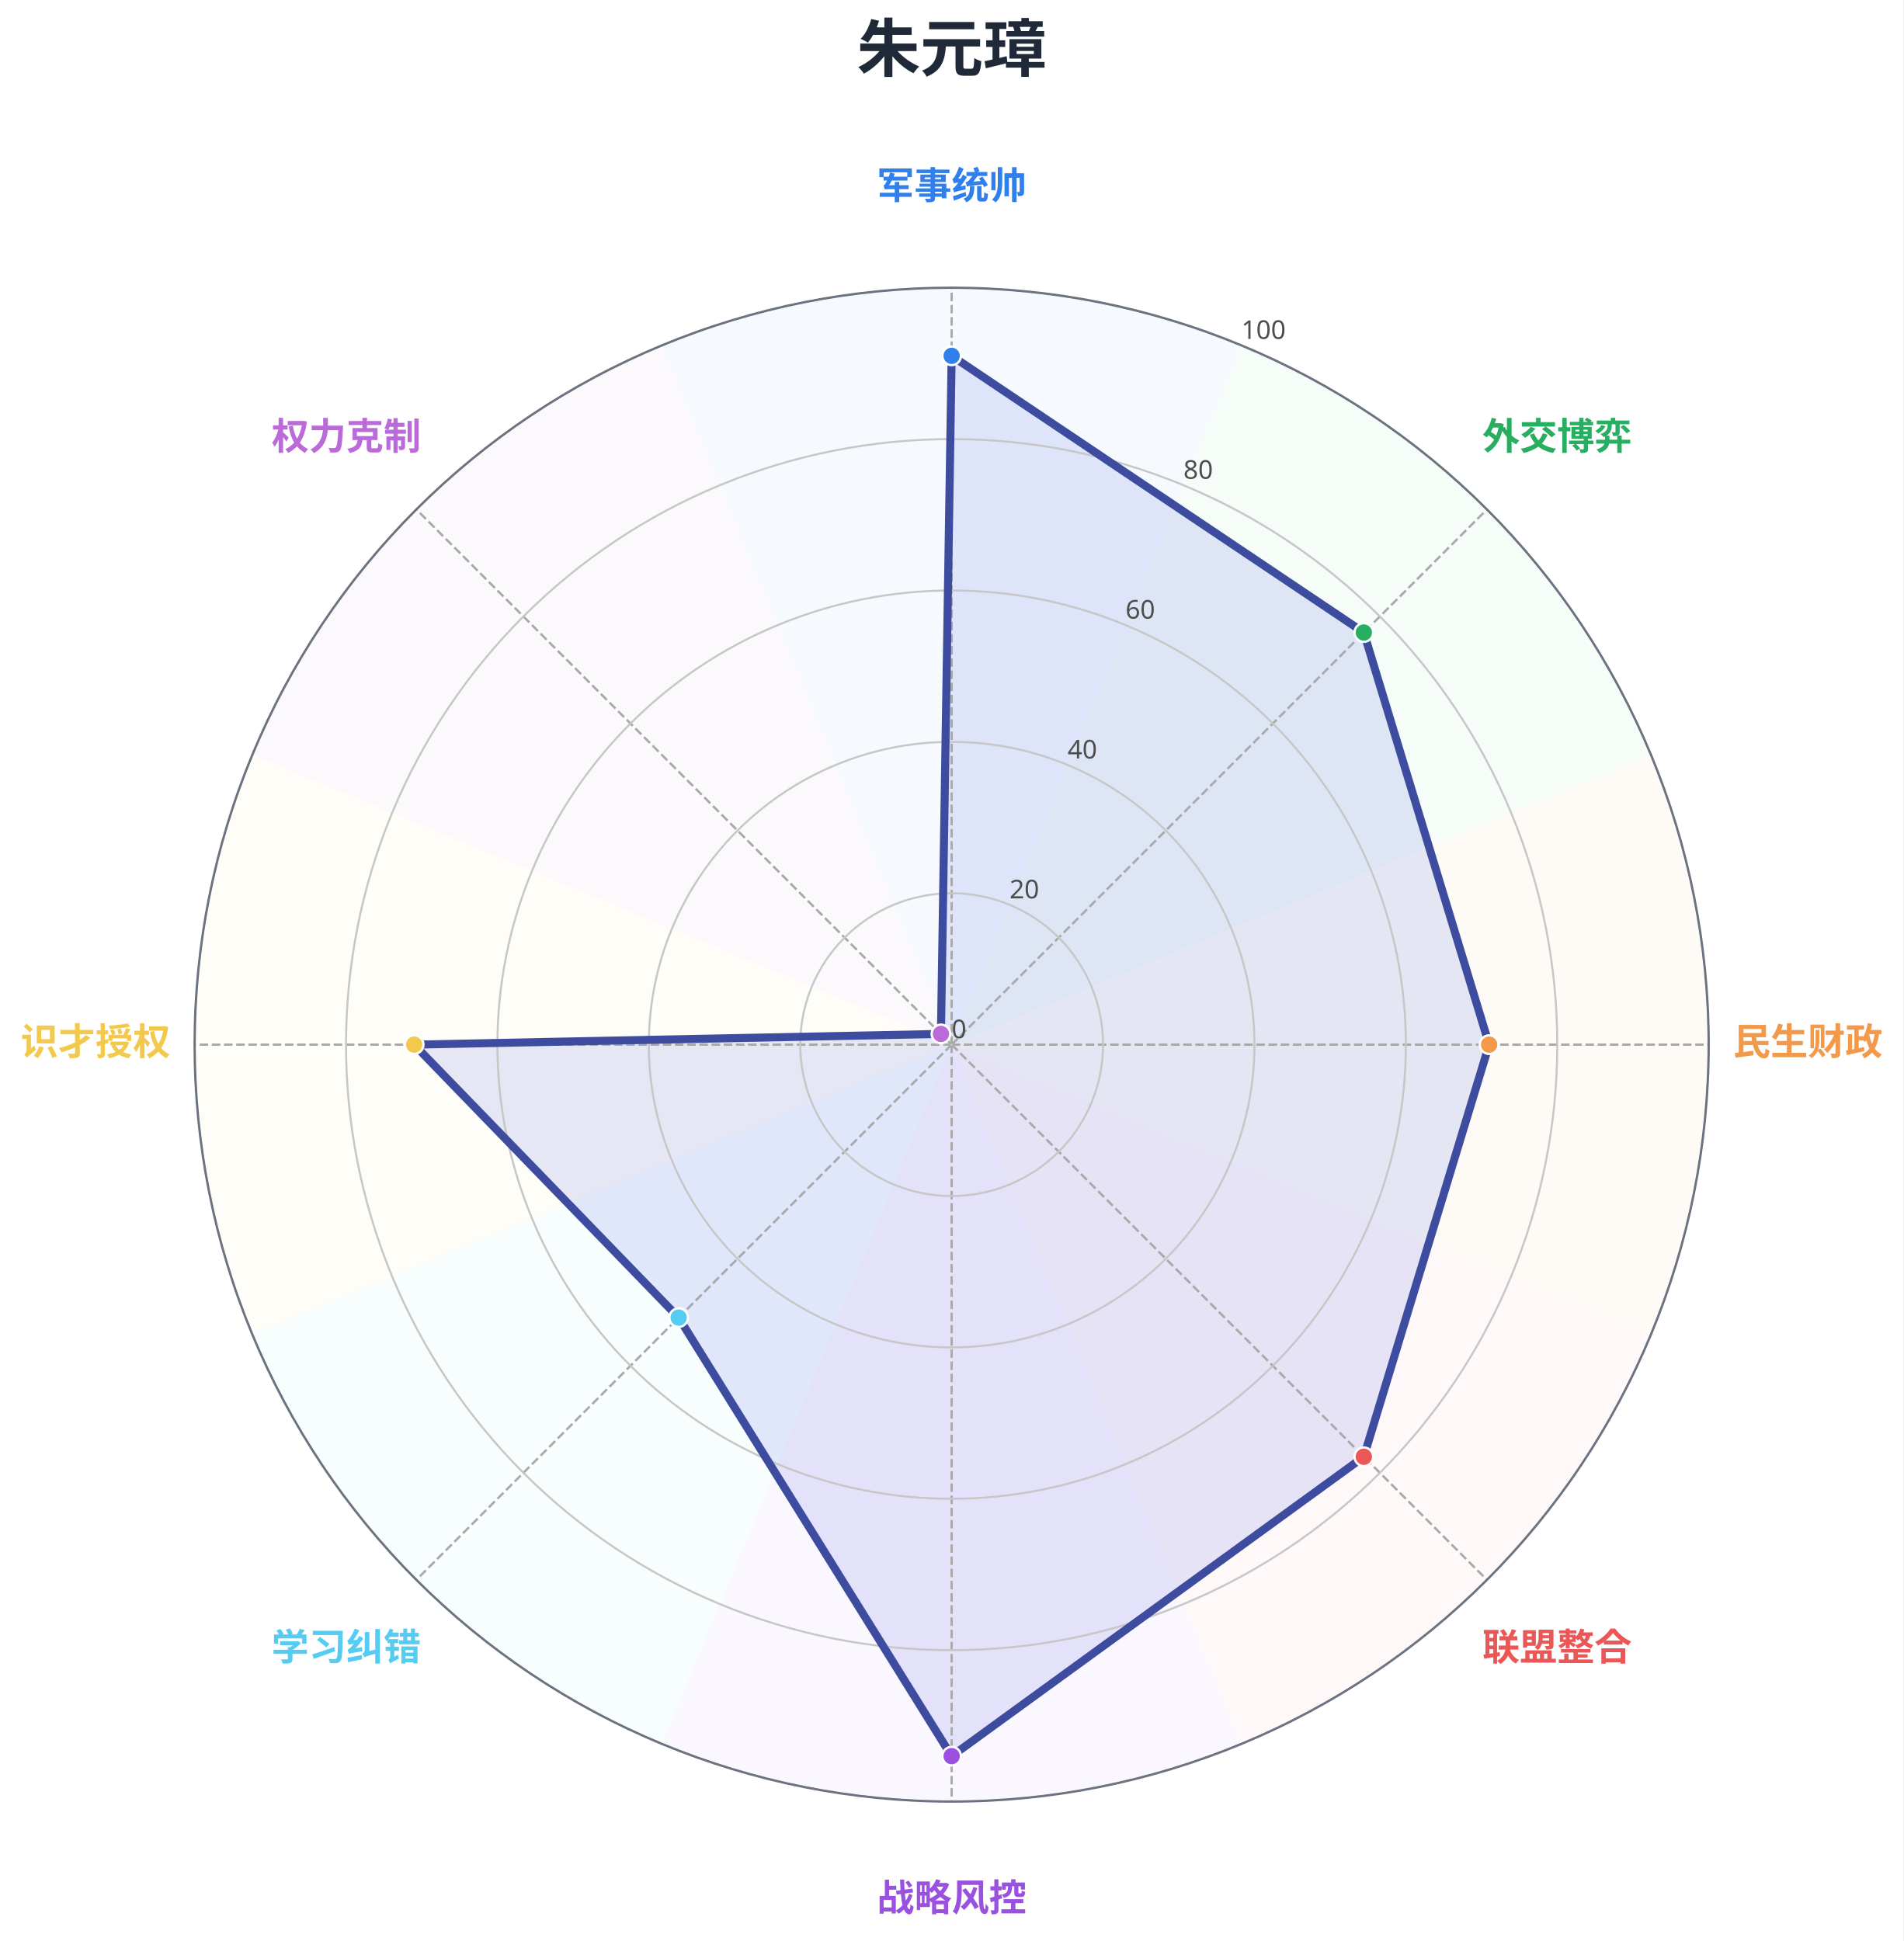
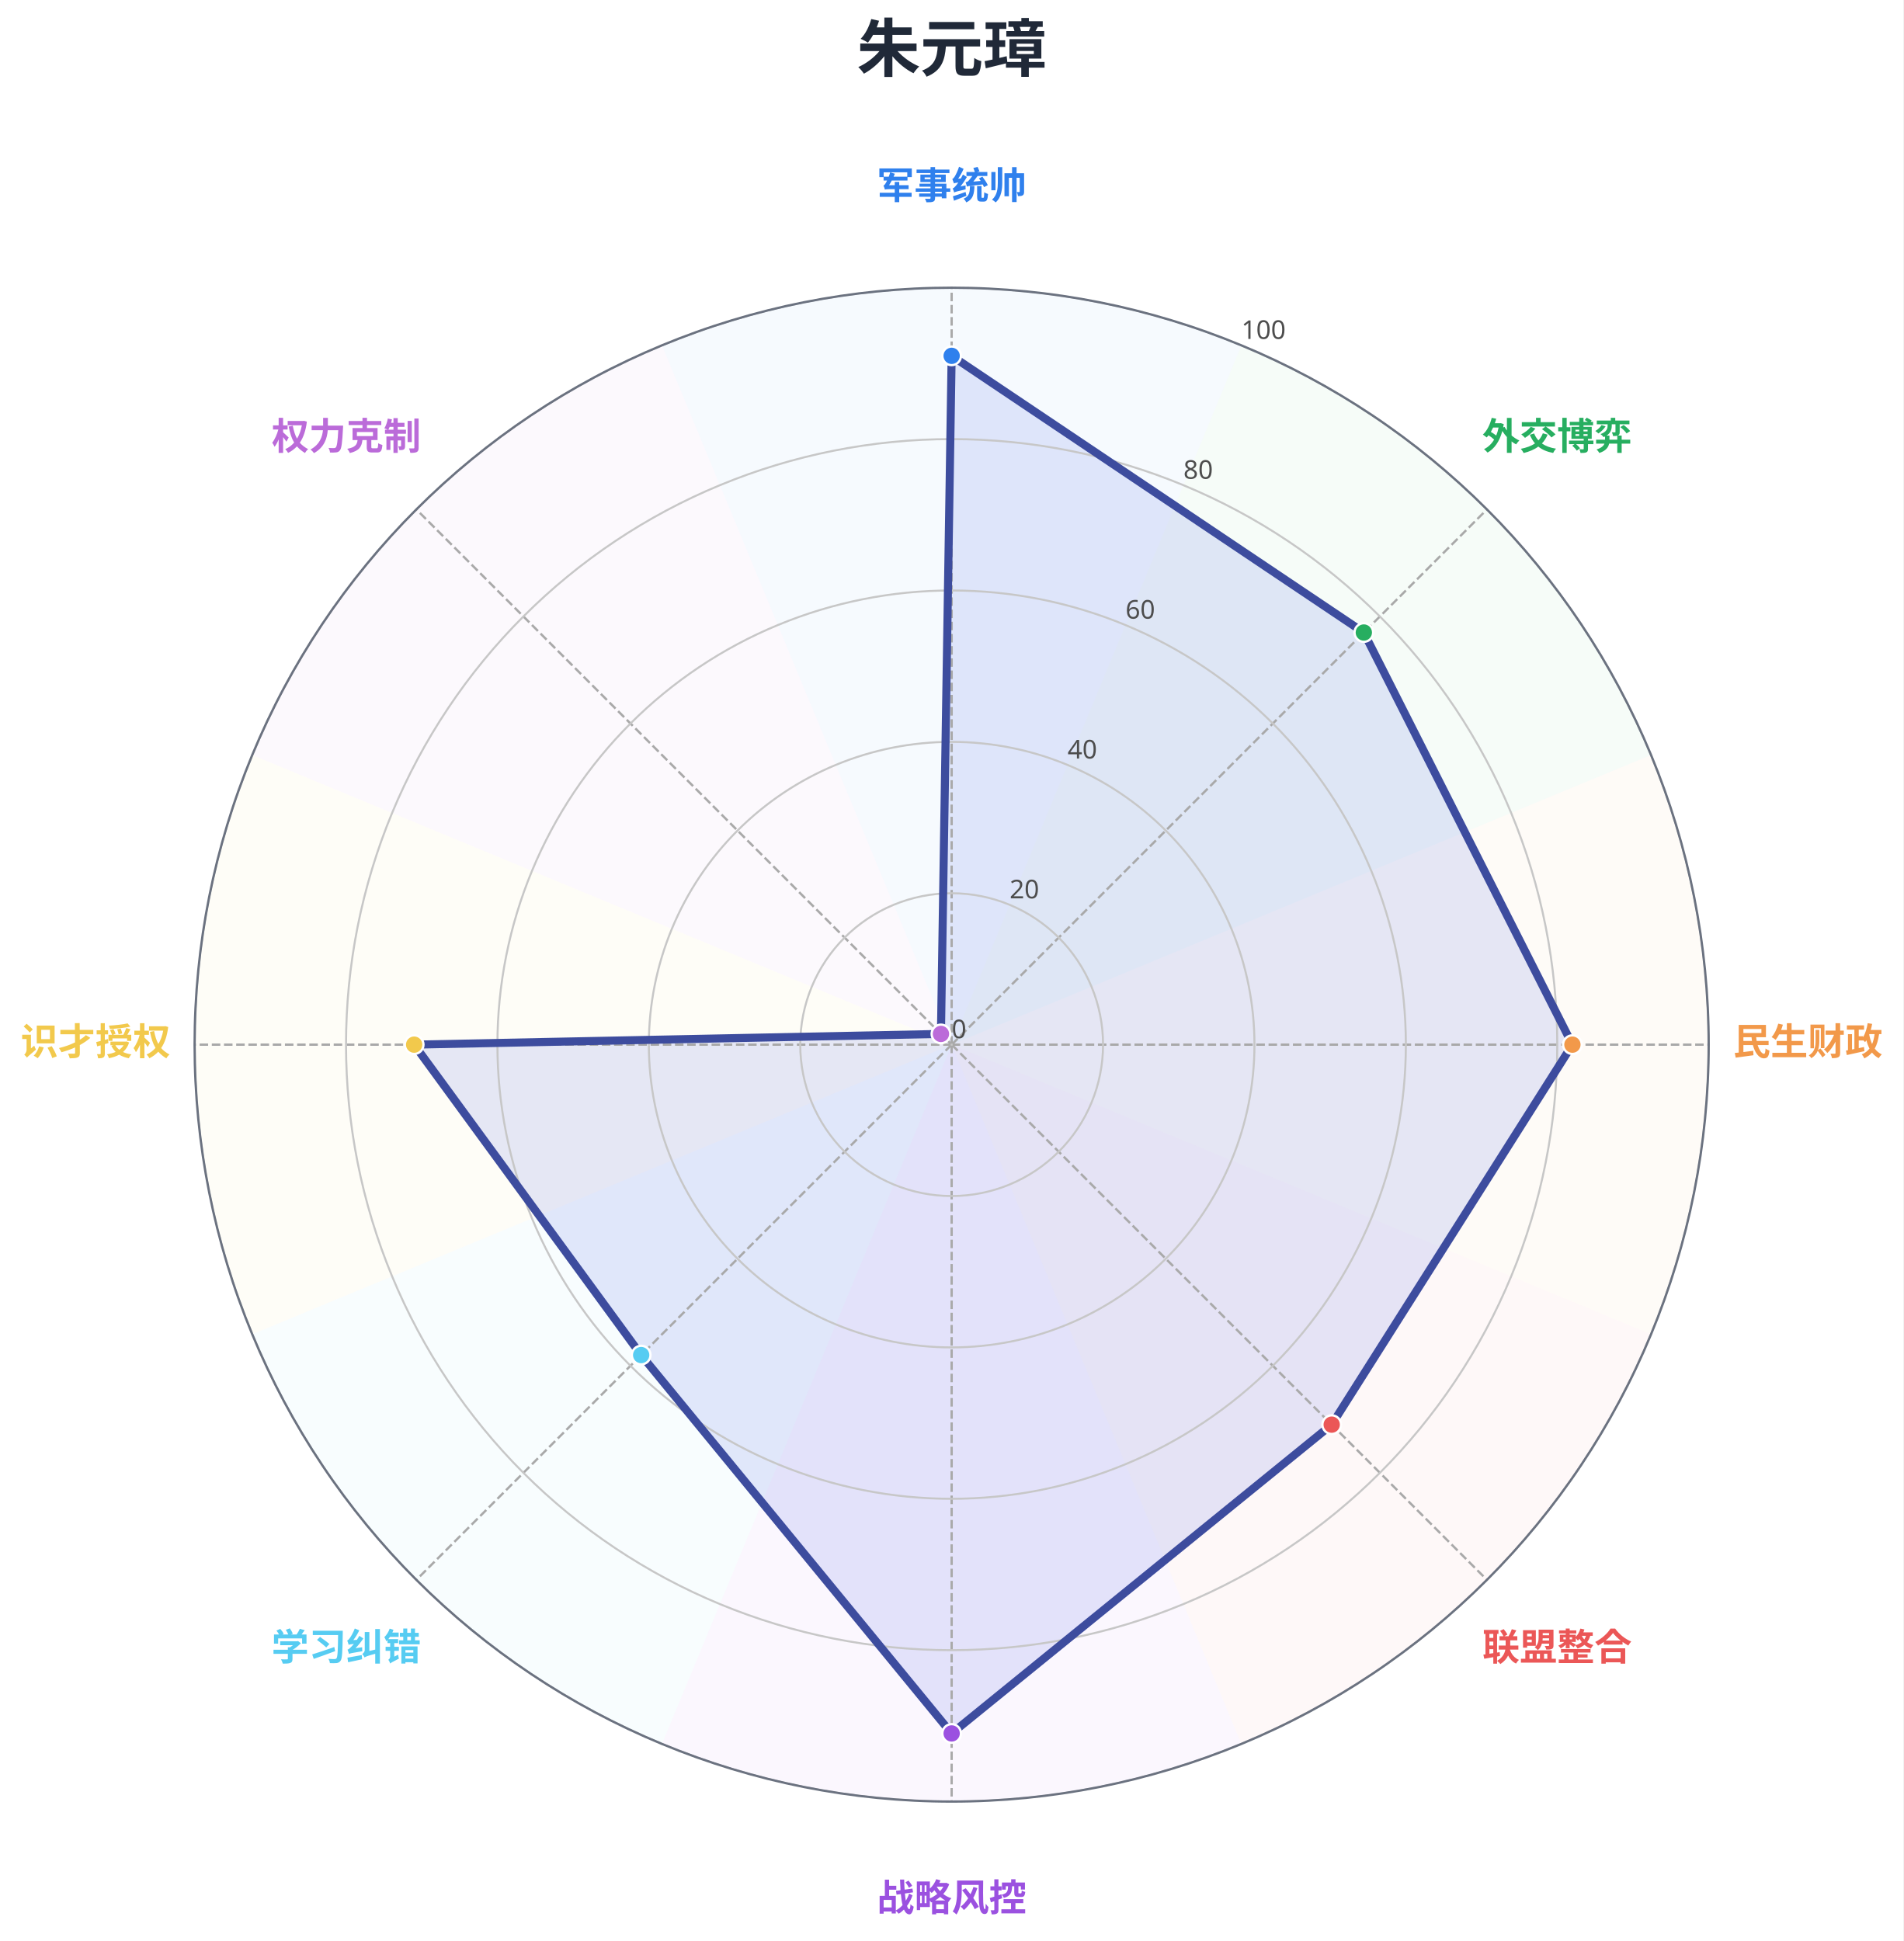
<svg xmlns="http://www.w3.org/2000/svg" xmlns:xlink="http://www.w3.org/1999/xlink" width="662.08pt" height="675.29pt" viewBox="0 0 662.08 675.29" version="1.1">
  <defs>
    <style type="text/css">*{stroke-linejoin: round; stroke-linecap: butt}</style>
  </defs>
  <g id="figure_1">
    <g id="patch_1">
      <path d="M 0 675.29 L 662.08 675.29 L 662.08 -0 L 0 -0 z " style="fill: #ffffff" />
    </g>
    <g id="axes_1">
      <g id="patch_2">
        <path d="M 594.38 363.438 C 594.38 328.857 587.568 294.611 574.334 262.662 C 561.101 230.713 541.702 201.681 517.25 177.229 C 492.797 152.776 463.765 133.377 431.816 120.144 C 399.867 106.91 365.621 100.098 331.04 100.098 C 296.459 100.098 262.213 106.91 230.264 120.144 C 198.315 133.377 169.283 152.776 144.831 177.229 C 120.378 201.681 100.979 230.713 87.746 262.662 C 74.512 294.611 67.7 328.857 67.7 363.438 C 67.7 398.02 74.512 432.265 87.746 464.214 C 100.979 496.163 120.378 525.195 144.831 549.648 C 169.283 574.1 198.315 593.499 230.264 606.732 C 262.213 619.966 296.459 626.778 331.04 626.778 C 365.621 626.778 399.867 619.966 431.816 606.732 C 463.765 593.499 492.797 574.1 517.25 549.648 C 541.702 525.195 561.101 496.163 574.334 464.214 C 587.568 432.265 594.38 398.02 594.38 363.438 M 331.04 363.438 C 331.04 363.438 331.04 363.438 331.04 363.438 C 331.04 363.438 331.04 363.438 331.04 363.438 C 331.04 363.438 331.04 363.438 331.04 363.438 C 331.04 363.438 331.04 363.438 331.04 363.438 C 331.04 363.438 331.04 363.438 331.04 363.438 C 331.04 363.438 331.04 363.438 331.04 363.438 C 331.04 363.438 331.04 363.438 331.04 363.438 C 331.04 363.438 331.04 363.438 331.04 363.438 C 331.04 363.438 331.04 363.438 331.04 363.438 C 331.04 363.438 331.04 363.438 331.04 363.438 C 331.04 363.438 331.04 363.438 331.04 363.438 C 331.04 363.438 331.04 363.438 331.04 363.438 C 331.04 363.438 331.04 363.438 331.04 363.438 C 331.04 363.438 331.04 363.438 331.04 363.438 C 331.04 363.438 331.04 363.438 331.04 363.438 C 331.04 363.438 331.04 363.438 331.04 363.438 z " style="fill: #ffffff" />
      </g>
      <g id="patch_3">
-         <path d="M 331.04 363.438 C 331.04 363.438 331.04 363.438 331.04 363.438 C 331.04 363.438 331.04 363.438 331.04 363.438 L 431.816 120.144 C 399.867 106.91 365.621 100.098 331.04 100.098 C 296.459 100.098 262.213 106.91 230.264 120.144 z " clip-path="url(#p39656be257)" style="fill: #2f80ed; opacity: 0.045" />
+         <path d="M 331.04 363.438 C 331.04 363.438 331.04 363.438 331.04 363.438 C 331.04 363.438 331.04 363.438 331.04 363.438 L 431.816 120.144 C 399.867 106.91 365.621 100.098 331.04 100.098 C 296.459 100.098 262.213 106.91 230.264 120.144 z " clip-path="url(#pcbf80b95ac)" style="fill: #2f80ed; opacity: 0.045" />
      </g>
      <g id="patch_4">
-         <path d="M 331.04 363.438 C 331.04 363.438 331.04 363.438 331.04 363.438 C 331.04 363.438 331.04 363.438 331.04 363.438 L 574.334 262.662 C 561.101 230.713 541.702 201.681 517.25 177.229 C 492.797 152.776 463.765 133.377 431.816 120.144 z " clip-path="url(#p39656be257)" style="fill: #27ae60; opacity: 0.045" />
+         <path d="M 331.04 363.438 C 331.04 363.438 331.04 363.438 331.04 363.438 C 331.04 363.438 331.04 363.438 331.04 363.438 L 574.334 262.662 C 561.101 230.713 541.702 201.681 517.25 177.229 C 492.797 152.776 463.765 133.377 431.816 120.144 z " clip-path="url(#pcbf80b95ac)" style="fill: #27ae60; opacity: 0.045" />
      </g>
      <g id="patch_5">
-         <path d="M 331.04 363.438 C 331.04 363.438 331.04 363.438 331.04 363.438 C 331.04 363.438 331.04 363.438 331.04 363.438 L 574.334 464.214 C 587.568 432.265 594.38 398.02 594.38 363.438 C 594.38 328.857 587.568 294.611 574.334 262.662 z " clip-path="url(#p39656be257)" style="fill: #f2994a; opacity: 0.045" />
+         <path d="M 331.04 363.438 C 331.04 363.438 331.04 363.438 331.04 363.438 C 331.04 363.438 331.04 363.438 331.04 363.438 L 574.334 464.214 C 587.568 432.265 594.38 398.02 594.38 363.438 C 594.38 328.857 587.568 294.611 574.334 262.662 z " clip-path="url(#pcbf80b95ac)" style="fill: #f2994a; opacity: 0.045" />
      </g>
      <g id="patch_6">
-         <path d="M 331.04 363.438 C 331.04 363.438 331.04 363.438 331.04 363.438 C 331.04 363.438 331.04 363.438 331.04 363.438 L 431.816 606.732 C 463.765 593.499 492.797 574.1 517.25 549.648 C 541.702 525.195 561.101 496.163 574.334 464.214 z " clip-path="url(#p39656be257)" style="fill: #eb5757; opacity: 0.045" />
+         <path d="M 331.04 363.438 C 331.04 363.438 331.04 363.438 331.04 363.438 C 331.04 363.438 331.04 363.438 331.04 363.438 L 431.816 606.732 C 463.765 593.499 492.797 574.1 517.25 549.648 C 541.702 525.195 561.101 496.163 574.334 464.214 z " clip-path="url(#pcbf80b95ac)" style="fill: #eb5757; opacity: 0.045" />
      </g>
      <g id="patch_7">
-         <path d="M 331.04 363.438 C 331.04 363.438 331.04 363.438 331.04 363.438 C 331.04 363.438 331.04 363.438 331.04 363.438 L 230.264 606.732 C 262.213 619.966 296.459 626.778 331.04 626.778 C 365.621 626.778 399.867 619.966 431.816 606.732 z " clip-path="url(#p39656be257)" style="fill: #9b51e0; opacity: 0.045" />
+         <path d="M 331.04 363.438 C 331.04 363.438 331.04 363.438 331.04 363.438 C 331.04 363.438 331.04 363.438 331.04 363.438 L 230.264 606.732 C 262.213 619.966 296.459 626.778 331.04 626.778 C 365.621 626.778 399.867 619.966 431.816 606.732 z " clip-path="url(#pcbf80b95ac)" style="fill: #9b51e0; opacity: 0.045" />
      </g>
      <g id="patch_8">
-         <path d="M 331.04 363.438 C 331.04 363.438 331.04 363.438 331.04 363.438 C 331.04 363.438 331.04 363.438 331.04 363.438 L 87.746 464.214 C 100.979 496.163 120.378 525.195 144.831 549.648 C 169.283 574.1 198.315 593.499 230.264 606.732 z " clip-path="url(#p39656be257)" style="fill: #56ccf2; opacity: 0.045" />
+         <path d="M 331.04 363.438 C 331.04 363.438 331.04 363.438 331.04 363.438 C 331.04 363.438 331.04 363.438 331.04 363.438 L 87.746 464.214 C 100.979 496.163 120.378 525.195 144.831 549.648 C 169.283 574.1 198.315 593.499 230.264 606.732 z " clip-path="url(#pcbf80b95ac)" style="fill: #56ccf2; opacity: 0.045" />
      </g>
      <g id="patch_9">
-         <path d="M 331.04 363.438 C 331.04 363.438 331.04 363.438 331.04 363.438 C 331.04 363.438 331.04 363.438 331.04 363.438 L 87.746 262.662 C 74.512 294.611 67.7 328.857 67.7 363.438 C 67.7 398.02 74.512 432.265 87.746 464.214 z " clip-path="url(#p39656be257)" style="fill: #f2c94c; opacity: 0.045" />
+         <path d="M 331.04 363.438 C 331.04 363.438 331.04 363.438 331.04 363.438 C 331.04 363.438 331.04 363.438 331.04 363.438 L 87.746 262.662 C 74.512 294.611 67.7 328.857 67.7 363.438 C 67.7 398.02 74.512 432.265 87.746 464.214 z " clip-path="url(#pcbf80b95ac)" style="fill: #f2c94c; opacity: 0.045" />
      </g>
      <g id="patch_10">
-         <path d="M 331.04 363.438 C 331.04 363.438 331.04 363.438 331.04 363.438 C 331.04 363.438 331.04 363.438 331.04 363.438 L 230.264 120.144 C 198.315 133.377 169.283 152.776 144.831 177.229 C 120.378 201.681 100.979 230.713 87.746 262.662 z " clip-path="url(#p39656be257)" style="fill: #bb6bd9; opacity: 0.045" />
+         <path d="M 331.04 363.438 C 331.04 363.438 331.04 363.438 331.04 363.438 C 331.04 363.438 331.04 363.438 331.04 363.438 L 230.264 120.144 C 198.315 133.377 169.283 152.776 144.831 177.229 C 120.378 201.681 100.979 230.713 87.746 262.662 z " clip-path="url(#pcbf80b95ac)" style="fill: #bb6bd9; opacity: 0.045" />
      </g>
      <g id="patch_11">
-         <path d="M 331.04 123.799 L 474.421 220.057 L 518.011 363.438 L 474.421 506.819 L 331.04 610.978 L 236.073 458.405 L 144.069 363.438 L 327.316 359.714 z " clip-path="url(#p39656be257)" style="fill: #5e72e4; opacity: 0.16; stroke: #5e72e4; stroke-linejoin: miter" />
+         <path d="M 331.04 123.799 L 474.421 220.057 L 546.979 363.438 L 463.249 495.647 L 331.04 603.077 L 223.038 471.44 L 144.069 363.438 L 327.316 359.714 z " clip-path="url(#pcbf80b95ac)" style="fill: #5e72e4; opacity: 0.16; stroke: #5e72e4; stroke-linejoin: miter" />
      </g>
      <g id="matplotlib.axis_1">
        <g id="xtick_1">
          <g id="line2d_1">
-             <path d="M 331.04 363.438 L 331.04 100.098 " clip-path="url(#p39656be257)" style="fill: none; stroke-dasharray: 2.96,1.28; stroke-dashoffset: 0; stroke: #a9a9a9; stroke-width: 0.8" />
+             <path d="M 331.04 363.438 L 331.04 100.098 " clip-path="url(#pcbf80b95ac)" style="fill: none; stroke-dasharray: 2.96,1.28; stroke-dashoffset: 0; stroke: #a9a9a9; stroke-width: 0.8" />
          </g>
          <g id="text_1">
            <text style="font-weight: 600; font-size: 13px; font-family: 'Microsoft YaHei'; text-anchor: middle; fill: #2f80ed" x="331.04" y="69.178" transform="rotate(-0 331.04 69.17812)">军事统帅</text>
          </g>
        </g>
        <g id="xtick_2">
          <g id="line2d_2">
-             <path d="M 331.04 363.438 L 517.25 177.229 " clip-path="url(#p39656be257)" style="fill: none; stroke-dasharray: 2.96,1.28; stroke-dashoffset: 0; stroke: #a9a9a9; stroke-width: 0.8" />
+             <path d="M 331.04 363.438 L 517.25 177.229 " clip-path="url(#pcbf80b95ac)" style="fill: none; stroke-dasharray: 2.96,1.28; stroke-dashoffset: 0; stroke: #a9a9a9; stroke-width: 0.8" />
          </g>
          <g id="text_2">
            <text style="font-weight: 600; font-size: 13px; font-family: 'Microsoft YaHei'; text-anchor: middle; fill: #27ae60" x="541.645" y="156.413" transform="rotate(-0 541.6447 156.4134)">外交博弈</text>
          </g>
        </g>
        <g id="xtick_3">
          <g id="line2d_3">
-             <path d="M 331.04 363.438 L 594.38 363.438 " clip-path="url(#p39656be257)" style="fill: none; stroke-dasharray: 2.96,1.28; stroke-dashoffset: 0; stroke: #a9a9a9; stroke-width: 0.8" />
+             <path d="M 331.04 363.438 L 594.38 363.438 " clip-path="url(#pcbf80b95ac)" style="fill: none; stroke-dasharray: 2.96,1.28; stroke-dashoffset: 0; stroke: #a9a9a9; stroke-width: 0.8" />
          </g>
          <g id="text_3">
            <text style="font-weight: 600; font-size: 13px; font-family: 'Microsoft YaHei'; text-anchor: middle; fill: #f2994a" x="628.88" y="367.018" transform="rotate(-0 628.88 367.0181)">民生财政</text>
          </g>
        </g>
        <g id="xtick_4">
          <g id="line2d_4">
-             <path d="M 331.04 363.438 L 517.25 549.648 " clip-path="url(#p39656be257)" style="fill: none; stroke-dasharray: 2.96,1.28; stroke-dashoffset: 0; stroke: #a9a9a9; stroke-width: 0.8" />
+             <path d="M 331.04 363.438 L 517.25 549.648 " clip-path="url(#pcbf80b95ac)" style="fill: none; stroke-dasharray: 2.96,1.28; stroke-dashoffset: 0; stroke: #a9a9a9; stroke-width: 0.8" />
          </g>
          <g id="text_4">
            <text style="font-weight: 600; font-size: 13px; font-family: 'Microsoft YaHei'; text-anchor: middle; fill: #eb5757" x="541.645" y="577.623" transform="rotate(-0 541.6447 577.6228)">联盟整合</text>
          </g>
        </g>
        <g id="xtick_5">
          <g id="line2d_5">
-             <path d="M 331.04 363.438 L 331.04 626.778 " clip-path="url(#p39656be257)" style="fill: none; stroke-dasharray: 2.96,1.28; stroke-dashoffset: 0; stroke: #a9a9a9; stroke-width: 0.8" />
+             <path d="M 331.04 363.438 L 331.04 626.778 " clip-path="url(#pcbf80b95ac)" style="fill: none; stroke-dasharray: 2.96,1.28; stroke-dashoffset: 0; stroke: #a9a9a9; stroke-width: 0.8" />
          </g>
          <g id="text_5">
            <text style="font-weight: 600; font-size: 13px; font-family: 'Microsoft YaHei'; text-anchor: middle; fill: #9b51e0" x="331.04" y="664.858" transform="rotate(-0 331.04 664.8581)">战略风控</text>
          </g>
        </g>
        <g id="xtick_6">
          <g id="line2d_6">
-             <path d="M 331.04 363.438 L 144.831 549.648 " clip-path="url(#p39656be257)" style="fill: none; stroke-dasharray: 2.96,1.28; stroke-dashoffset: 0; stroke: #a9a9a9; stroke-width: 0.8" />
+             <path d="M 331.04 363.438 L 144.831 549.648 " clip-path="url(#pcbf80b95ac)" style="fill: none; stroke-dasharray: 2.96,1.28; stroke-dashoffset: 0; stroke: #a9a9a9; stroke-width: 0.8" />
          </g>
          <g id="text_6">
            <text style="font-weight: 600; font-size: 13px; font-family: 'Microsoft YaHei'; text-anchor: middle; fill: #56ccf2" x="120.435" y="577.623" transform="rotate(-0 120.4353 577.6228)">学习纠错</text>
          </g>
        </g>
        <g id="xtick_7">
          <g id="line2d_7">
-             <path d="M 331.04 363.438 L 67.7 363.438 " clip-path="url(#p39656be257)" style="fill: none; stroke-dasharray: 2.96,1.28; stroke-dashoffset: 0; stroke: #a9a9a9; stroke-width: 0.8" />
+             <path d="M 331.04 363.438 L 67.7 363.438 " clip-path="url(#pcbf80b95ac)" style="fill: none; stroke-dasharray: 2.96,1.28; stroke-dashoffset: 0; stroke: #a9a9a9; stroke-width: 0.8" />
          </g>
          <g id="text_7">
            <text style="font-weight: 600; font-size: 13px; font-family: 'Microsoft YaHei'; text-anchor: middle; fill: #f2c94c" x="33.2" y="367.018" transform="rotate(-0 33.2 367.0181)">识才授权</text>
          </g>
        </g>
        <g id="xtick_8">
          <g id="line2d_8">
-             <path d="M 331.04 363.438 L 144.831 177.229 " clip-path="url(#p39656be257)" style="fill: none; stroke-dasharray: 2.96,1.28; stroke-dashoffset: 0; stroke: #a9a9a9; stroke-width: 0.8" />
+             <path d="M 331.04 363.438 L 144.831 177.229 " clip-path="url(#pcbf80b95ac)" style="fill: none; stroke-dasharray: 2.96,1.28; stroke-dashoffset: 0; stroke: #a9a9a9; stroke-width: 0.8" />
          </g>
          <g id="text_8">
            <text style="font-weight: 600; font-size: 13px; font-family: 'Microsoft YaHei'; text-anchor: middle; fill: #bb6bd9" x="120.435" y="156.413" transform="rotate(-0 120.4353 156.4134)">权力克制</text>
          </g>
        </g>
      </g>
      <g id="matplotlib.axis_2">
        <g id="ytick_1">
          <g id="line2d_9">
-             <path d="M 331.04 363.438 C 331.04 363.438 331.04 363.438 331.04 363.438 C 331.04 363.438 331.04 363.438 331.04 363.438 C 331.04 363.438 331.04 363.438 331.04 363.438 C 331.04 363.438 331.04 363.438 331.04 363.438 C 331.04 363.438 331.04 363.438 331.04 363.438 C 331.04 363.438 331.04 363.438 331.04 363.438 C 331.04 363.438 331.04 363.438 331.04 363.438 C 331.04 363.438 331.04 363.438 331.04 363.438 C 331.04 363.438 331.04 363.438 331.04 363.438 C 331.04 363.438 331.04 363.438 331.04 363.438 C 331.04 363.438 331.04 363.438 331.04 363.438 C 331.04 363.438 331.04 363.438 331.04 363.438 C 331.04 363.438 331.04 363.438 331.04 363.438 C 331.04 363.438 331.04 363.438 331.04 363.438 C 331.04 363.438 331.04 363.438 331.04 363.438 C 331.04 363.438 331.04 363.438 331.04 363.438 " clip-path="url(#p39656be257)" style="fill: none; stroke: #c7c7c7; stroke-width: 0.7; stroke-linecap: square" />
+             <path d="M 331.04 363.438 C 331.04 363.438 331.04 363.438 331.04 363.438 C 331.04 363.438 331.04 363.438 331.04 363.438 C 331.04 363.438 331.04 363.438 331.04 363.438 C 331.04 363.438 331.04 363.438 331.04 363.438 C 331.04 363.438 331.04 363.438 331.04 363.438 C 331.04 363.438 331.04 363.438 331.04 363.438 C 331.04 363.438 331.04 363.438 331.04 363.438 C 331.04 363.438 331.04 363.438 331.04 363.438 C 331.04 363.438 331.04 363.438 331.04 363.438 C 331.04 363.438 331.04 363.438 331.04 363.438 C 331.04 363.438 331.04 363.438 331.04 363.438 C 331.04 363.438 331.04 363.438 331.04 363.438 C 331.04 363.438 331.04 363.438 331.04 363.438 C 331.04 363.438 331.04 363.438 331.04 363.438 C 331.04 363.438 331.04 363.438 331.04 363.438 C 331.04 363.438 331.04 363.438 331.04 363.438 " clip-path="url(#pcbf80b95ac)" style="fill: none; stroke: #c7c7c7; stroke-width: 0.7; stroke-linecap: square" />
          </g>
          <g id="text_9">
            <text style="font-size: 9px; font-family: 'Microsoft YaHei'; text-anchor: start; fill: #4d4d4d" x="331.04" y="361.201" transform="rotate(-0 331.04 361.2007)">0</text>
          </g>
        </g>
        <g id="ytick_2">
          <g id="line2d_10">
-             <path d="M 331.04 310.77 C 337.956 310.77 344.805 312.132 351.195 314.779 C 357.585 317.426 363.391 321.306 368.282 326.196 C 373.172 331.087 377.052 336.893 379.699 343.283 C 382.346 349.673 383.708 356.522 383.708 363.438 C 383.708 370.354 382.346 377.203 379.699 383.593 C 377.052 389.983 373.172 395.789 368.282 400.68 C 363.391 405.571 357.585 409.45 351.195 412.097 C 344.805 414.744 337.956 416.106 331.04 416.106 C 324.124 416.106 317.275 414.744 310.885 412.097 C 304.495 409.45 298.689 405.571 293.798 400.68 C 288.908 395.789 285.028 389.983 282.381 383.593 C 279.734 377.203 278.372 370.354 278.372 363.438 C 278.372 356.522 279.734 349.673 282.381 343.283 C 285.028 336.893 288.908 331.087 293.798 326.196 C 298.689 321.306 304.495 317.426 310.885 314.779 C 317.275 312.132 324.124 310.77 331.04 310.77 " clip-path="url(#p39656be257)" style="fill: none; stroke: #c7c7c7; stroke-width: 0.7; stroke-linecap: square" />
+             <path d="M 331.04 310.77 C 337.956 310.77 344.805 312.132 351.195 314.779 C 357.585 317.426 363.391 321.306 368.282 326.196 C 373.172 331.087 377.052 336.893 379.699 343.283 C 382.346 349.673 383.708 356.522 383.708 363.438 C 383.708 370.354 382.346 377.203 379.699 383.593 C 377.052 389.983 373.172 395.789 368.282 400.68 C 363.391 405.571 357.585 409.45 351.195 412.097 C 344.805 414.744 337.956 416.106 331.04 416.106 C 324.124 416.106 317.275 414.744 310.885 412.097 C 304.495 409.45 298.689 405.571 293.798 400.68 C 288.908 395.789 285.028 389.983 282.381 383.593 C 279.734 377.203 278.372 370.354 278.372 363.438 C 278.372 356.522 279.734 349.673 282.381 343.283 C 285.028 336.893 288.908 331.087 293.798 326.196 C 298.689 321.306 304.495 317.426 310.885 314.779 C 317.275 312.132 324.124 310.77 331.04 310.77 " clip-path="url(#pcbf80b95ac)" style="fill: none; stroke: #c7c7c7; stroke-width: 0.7; stroke-linecap: square" />
          </g>
          <g id="text_10">
            <text style="font-size: 9px; font-family: 'Microsoft YaHei'; text-anchor: start; fill: #4d4d4d" x="351.195" y="312.542" transform="rotate(-0 351.1952 312.5418)">20</text>
          </g>
        </g>
        <g id="ytick_3">
          <g id="line2d_11">
-             <path d="M 331.04 258.102 C 344.873 258.102 358.571 260.827 371.35 266.12 C 384.13 271.414 395.743 279.173 405.524 288.954 C 415.305 298.735 423.064 310.348 428.358 323.128 C 433.651 335.907 436.376 349.605 436.376 363.438 C 436.376 377.271 433.651 390.969 428.358 403.748 C 423.064 416.528 415.305 428.141 405.524 437.922 C 395.743 447.703 384.13 455.462 371.35 460.756 C 358.571 466.049 344.873 468.774 331.04 468.774 C 317.207 468.774 303.509 466.049 290.73 460.756 C 277.95 455.462 266.337 447.703 256.556 437.922 C 246.775 428.141 239.016 416.528 233.722 403.748 C 228.429 390.969 225.704 377.271 225.704 363.438 C 225.704 349.605 228.429 335.907 233.722 323.128 C 239.016 310.348 246.775 298.735 256.556 288.954 C 266.337 279.173 277.95 271.414 290.73 266.12 C 303.509 260.827 317.207 258.102 331.04 258.102 " clip-path="url(#p39656be257)" style="fill: none; stroke: #c7c7c7; stroke-width: 0.7; stroke-linecap: square" />
+             <path d="M 331.04 258.102 C 344.873 258.102 358.571 260.827 371.35 266.12 C 384.13 271.414 395.743 279.173 405.524 288.954 C 415.305 298.735 423.064 310.348 428.358 323.128 C 433.651 335.907 436.376 349.605 436.376 363.438 C 436.376 377.271 433.651 390.969 428.358 403.748 C 423.064 416.528 415.305 428.141 405.524 437.922 C 395.743 447.703 384.13 455.462 371.35 460.756 C 358.571 466.049 344.873 468.774 331.04 468.774 C 317.207 468.774 303.509 466.049 290.73 460.756 C 277.95 455.462 266.337 447.703 256.556 437.922 C 246.775 428.141 239.016 416.528 233.722 403.748 C 228.429 390.969 225.704 377.271 225.704 363.438 C 225.704 349.605 228.429 335.907 233.722 323.128 C 239.016 310.348 246.775 298.735 256.556 288.954 C 266.337 279.173 277.95 271.414 290.73 266.12 C 303.509 260.827 317.207 258.102 331.04 258.102 " clip-path="url(#pcbf80b95ac)" style="fill: none; stroke: #c7c7c7; stroke-width: 0.7; stroke-linecap: square" />
          </g>
          <g id="text_11">
            <text style="font-size: 9px; font-family: 'Microsoft YaHei'; text-anchor: start; fill: #4d4d4d" x="371.35" y="263.883" transform="rotate(-0 371.3503 263.8829)">40</text>
          </g>
        </g>
        <g id="ytick_4">
          <g id="line2d_12">
-             <path d="M 331.04 205.434 C 351.789 205.434 372.336 209.521 391.506 217.461 C 410.675 225.402 428.094 237.041 442.766 251.712 C 457.437 266.384 469.076 283.803 477.017 302.973 C 484.957 322.142 489.044 342.689 489.044 363.438 C 489.044 384.187 484.957 404.734 477.017 423.904 C 469.076 443.073 457.437 460.492 442.766 475.164 C 428.094 489.835 410.675 501.474 391.506 509.415 C 372.336 517.355 351.789 521.442 331.04 521.442 C 310.291 521.442 289.744 517.355 270.574 509.415 C 251.405 501.474 233.986 489.835 219.314 475.164 C 204.643 460.492 193.004 443.073 185.063 423.904 C 177.123 404.734 173.036 384.187 173.036 363.438 C 173.036 342.689 177.123 322.142 185.063 302.973 C 193.004 283.803 204.643 266.384 219.314 251.712 C 233.986 237.041 251.405 225.402 270.574 217.461 C 289.744 209.521 310.291 205.434 331.04 205.434 " clip-path="url(#p39656be257)" style="fill: none; stroke: #c7c7c7; stroke-width: 0.7; stroke-linecap: square" />
+             <path d="M 331.04 205.434 C 351.789 205.434 372.336 209.521 391.506 217.461 C 410.675 225.402 428.094 237.041 442.766 251.712 C 457.437 266.384 469.076 283.803 477.017 302.973 C 484.957 322.142 489.044 342.689 489.044 363.438 C 489.044 384.187 484.957 404.734 477.017 423.904 C 469.076 443.073 457.437 460.492 442.766 475.164 C 428.094 489.835 410.675 501.474 391.506 509.415 C 372.336 517.355 351.789 521.442 331.04 521.442 C 310.291 521.442 289.744 517.355 270.574 509.415 C 251.405 501.474 233.986 489.835 219.314 475.164 C 204.643 460.492 193.004 443.073 185.063 423.904 C 177.123 404.734 173.036 384.187 173.036 363.438 C 173.036 342.689 177.123 322.142 185.063 302.973 C 193.004 283.803 204.643 266.384 219.314 251.712 C 233.986 237.041 251.405 225.402 270.574 217.461 C 289.744 209.521 310.291 205.434 331.04 205.434 " clip-path="url(#pcbf80b95ac)" style="fill: none; stroke: #c7c7c7; stroke-width: 0.7; stroke-linecap: square" />
          </g>
          <g id="text_12">
            <text style="font-size: 9px; font-family: 'Microsoft YaHei'; text-anchor: start; fill: #4d4d4d" x="391.506" y="215.224" transform="rotate(-0 391.5055 215.224)">60</text>
          </g>
        </g>
        <g id="ytick_5">
          <g id="line2d_13">
-             <path d="M 331.04 152.766 C 358.705 152.766 386.101 158.215 411.661 168.802 C 437.22 179.39 460.445 194.908 480.008 214.47 C 499.57 234.033 515.089 257.258 525.676 282.817 C 536.263 308.377 541.712 335.773 541.712 363.438 C 541.712 391.103 536.263 418.499 525.676 444.059 C 515.089 469.618 499.57 492.843 480.008 512.406 C 460.445 531.968 437.22 547.487 411.661 558.074 C 386.101 568.661 358.705 574.11 331.04 574.11 C 303.375 574.11 275.979 568.661 250.419 558.074 C 224.86 547.487 201.635 531.968 182.072 512.406 C 162.51 492.843 146.991 469.618 136.404 444.059 C 125.817 418.499 120.368 391.103 120.368 363.438 C 120.368 335.773 125.817 308.377 136.404 282.817 C 146.991 257.258 162.51 234.033 182.072 214.47 C 201.635 194.908 224.86 179.39 250.419 168.802 C 275.979 158.215 303.375 152.766 331.04 152.766 " clip-path="url(#p39656be257)" style="fill: none; stroke: #c7c7c7; stroke-width: 0.7; stroke-linecap: square" />
+             <path d="M 331.04 152.766 C 358.705 152.766 386.101 158.215 411.661 168.802 C 437.22 179.39 460.445 194.908 480.008 214.47 C 499.57 234.033 515.089 257.258 525.676 282.817 C 536.263 308.377 541.712 335.773 541.712 363.438 C 541.712 391.103 536.263 418.499 525.676 444.059 C 515.089 469.618 499.57 492.843 480.008 512.406 C 460.445 531.968 437.22 547.487 411.661 558.074 C 386.101 568.661 358.705 574.11 331.04 574.11 C 303.375 574.11 275.979 568.661 250.419 558.074 C 224.86 547.487 201.635 531.968 182.072 512.406 C 162.51 492.843 146.991 469.618 136.404 444.059 C 125.817 418.499 120.368 391.103 120.368 363.438 C 120.368 335.773 125.817 308.377 136.404 282.817 C 146.991 257.258 162.51 234.033 182.072 214.47 C 201.635 194.908 224.86 179.39 250.419 168.802 C 275.979 158.215 303.375 152.766 331.04 152.766 " clip-path="url(#pcbf80b95ac)" style="fill: none; stroke: #c7c7c7; stroke-width: 0.7; stroke-linecap: square" />
          </g>
          <g id="text_13">
            <text style="font-size: 9px; font-family: 'Microsoft YaHei'; text-anchor: start; fill: #4d4d4d" x="411.661" y="166.565" transform="rotate(-0 411.6607 166.5652)">80</text>
          </g>
        </g>
        <g id="ytick_6">
          <g id="line2d_14">
-             <path d="M 331.04 100.098 C 365.621 100.098 399.867 106.91 431.816 120.144 C 463.765 133.377 492.797 152.776 517.25 177.229 C 541.702 201.681 561.101 230.713 574.334 262.662 C 587.568 294.611 594.38 328.857 594.38 363.438 C 594.38 398.02 587.568 432.265 574.334 464.214 C 561.101 496.163 541.702 525.195 517.25 549.648 C 492.797 574.1 463.765 593.499 431.816 606.732 C 399.867 619.966 365.621 626.778 331.04 626.778 C 296.459 626.778 262.213 619.966 230.264 606.732 C 198.315 593.499 169.283 574.1 144.831 549.648 C 120.378 525.195 100.979 496.163 87.746 464.214 C 74.512 432.265 67.7 398.02 67.7 363.438 C 67.7 328.857 74.512 294.611 87.746 262.662 C 100.979 230.713 120.378 201.681 144.831 177.229 C 169.283 152.776 198.315 133.377 230.264 120.144 C 262.213 106.91 296.459 100.098 331.04 100.098 " clip-path="url(#p39656be257)" style="fill: none; stroke: #c7c7c7; stroke-width: 0.7; stroke-linecap: square" />
+             <path d="M 331.04 100.098 C 365.621 100.098 399.867 106.91 431.816 120.144 C 463.765 133.377 492.797 152.776 517.25 177.229 C 541.702 201.681 561.101 230.713 574.334 262.662 C 587.568 294.611 594.38 328.857 594.38 363.438 C 594.38 398.02 587.568 432.265 574.334 464.214 C 561.101 496.163 541.702 525.195 517.25 549.648 C 492.797 574.1 463.765 593.499 431.816 606.732 C 399.867 619.966 365.621 626.778 331.04 626.778 C 296.459 626.778 262.213 619.966 230.264 606.732 C 198.315 593.499 169.283 574.1 144.831 549.648 C 120.378 525.195 100.979 496.163 87.746 464.214 C 74.512 432.265 67.7 398.02 67.7 363.438 C 67.7 328.857 74.512 294.611 87.746 262.662 C 100.979 230.713 120.378 201.681 144.831 177.229 C 169.283 152.776 198.315 133.377 230.264 120.144 C 262.213 106.91 296.459 100.098 331.04 100.098 " clip-path="url(#pcbf80b95ac)" style="fill: none; stroke: #c7c7c7; stroke-width: 0.7; stroke-linecap: square" />
          </g>
          <g id="text_14">
            <text style="font-size: 9px; font-family: 'Microsoft YaHei'; text-anchor: start; fill: #4d4d4d" x="431.816" y="117.906" transform="rotate(-0 431.8159 117.9063)">100</text>
          </g>
        </g>
      </g>
      <g id="line2d_15">
-         <path d="M 331.04 123.799 L 474.421 220.057 L 518.011 363.438 L 474.421 506.819 L 331.04 610.978 L 236.073 458.405 L 144.069 363.438 L 327.316 359.714 L 331.04 123.799 " clip-path="url(#p39656be257)" style="fill: none; stroke: #3d4c9e; stroke-width: 2.8; stroke-linecap: square" />
+         <path d="M 331.04 123.799 L 474.421 220.057 L 546.979 363.438 L 463.249 495.647 L 331.04 603.077 L 223.038 471.44 L 144.069 363.438 L 327.316 359.714 L 331.04 123.799 " clip-path="url(#pcbf80b95ac)" style="fill: none; stroke: #3d4c9e; stroke-width: 2.8; stroke-linecap: square" />
        <defs>
-           <path id="maba4132a3d" d="M 0 2.75 C 0.729 2.75 1.429 2.46 1.945 1.945 C 2.46 1.429 2.75 0.729 2.75 0 C 2.75 -0.729 2.46 -1.429 1.945 -1.945 C 1.429 -2.46 0.729 -2.75 0 -2.75 C -0.729 -2.75 -1.429 -2.46 -1.945 -1.945 C -2.46 -1.429 -2.75 -0.729 -2.75 0 C -2.75 0.729 -2.46 1.429 -1.945 1.945 C -1.429 2.46 -0.729 2.75 0 2.75 z " style="stroke: #3d4c9e" />
+           <path id="m2c93147861" d="M 0 2.75 C 0.729 2.75 1.429 2.46 1.945 1.945 C 2.46 1.429 2.75 0.729 2.75 0 C 2.75 -0.729 2.46 -1.429 1.945 -1.945 C 1.429 -2.46 0.729 -2.75 0 -2.75 C -0.729 -2.75 -1.429 -2.46 -1.945 -1.945 C -2.46 -1.429 -2.75 -0.729 -2.75 0 C -2.75 0.729 -2.46 1.429 -1.945 1.945 C -1.429 2.46 -0.729 2.75 0 2.75 z " style="stroke: #3d4c9e" />
        </defs>
-         <g clip-path="url(#p39656be257)">
-           <use xlink:href="#maba4132a3d" x="331.04" y="123.799" style="fill: #3d4c9e; stroke: #3d4c9e" />
-           <use xlink:href="#maba4132a3d" x="474.421" y="220.057" style="fill: #3d4c9e; stroke: #3d4c9e" />
-           <use xlink:href="#maba4132a3d" x="518.011" y="363.438" style="fill: #3d4c9e; stroke: #3d4c9e" />
-           <use xlink:href="#maba4132a3d" x="474.421" y="506.819" style="fill: #3d4c9e; stroke: #3d4c9e" />
-           <use xlink:href="#maba4132a3d" x="331.04" y="610.978" style="fill: #3d4c9e; stroke: #3d4c9e" />
-           <use xlink:href="#maba4132a3d" x="236.073" y="458.405" style="fill: #3d4c9e; stroke: #3d4c9e" />
-           <use xlink:href="#maba4132a3d" x="144.069" y="363.438" style="fill: #3d4c9e; stroke: #3d4c9e" />
-           <use xlink:href="#maba4132a3d" x="327.316" y="359.714" style="fill: #3d4c9e; stroke: #3d4c9e" />
-           <use xlink:href="#maba4132a3d" x="331.04" y="123.799" style="fill: #3d4c9e; stroke: #3d4c9e" />
+         <g clip-path="url(#pcbf80b95ac)">
+           <use xlink:href="#m2c93147861" x="331.04" y="123.799" style="fill: #3d4c9e; stroke: #3d4c9e" />
+           <use xlink:href="#m2c93147861" x="474.421" y="220.057" style="fill: #3d4c9e; stroke: #3d4c9e" />
+           <use xlink:href="#m2c93147861" x="546.979" y="363.438" style="fill: #3d4c9e; stroke: #3d4c9e" />
+           <use xlink:href="#m2c93147861" x="463.249" y="495.647" style="fill: #3d4c9e; stroke: #3d4c9e" />
+           <use xlink:href="#m2c93147861" x="331.04" y="603.077" style="fill: #3d4c9e; stroke: #3d4c9e" />
+           <use xlink:href="#m2c93147861" x="223.038" y="471.44" style="fill: #3d4c9e; stroke: #3d4c9e" />
+           <use xlink:href="#m2c93147861" x="144.069" y="363.438" style="fill: #3d4c9e; stroke: #3d4c9e" />
+           <use xlink:href="#m2c93147861" x="327.316" y="359.714" style="fill: #3d4c9e; stroke: #3d4c9e" />
+           <use xlink:href="#m2c93147861" x="331.04" y="123.799" style="fill: #3d4c9e; stroke: #3d4c9e" />
        </g>
      </g>
      <g id="patch_12">
        <path d="M 331.04 100.098 C 296.459 100.098 262.213 106.91 230.264 120.144 C 198.315 133.377 169.283 152.776 144.831 177.229 C 120.378 201.681 100.979 230.713 87.746 262.662 C 74.512 294.611 67.7 328.857 67.7 363.438 C 67.7 398.02 74.512 432.265 87.746 464.214 C 100.979 496.163 120.378 525.195 144.831 549.648 C 169.283 574.1 198.315 593.499 230.264 606.732 C 262.213 619.966 296.459 626.778 331.04 626.778 C 365.621 626.778 399.867 619.966 431.816 606.732 C 463.765 593.499 492.797 574.1 517.25 549.648 C 541.702 525.195 561.101 496.163 574.334 464.214 C 587.568 432.265 594.38 398.02 594.38 363.438 C 594.38 328.857 587.568 294.611 574.334 262.662 C 561.101 230.713 541.702 201.681 517.25 177.229 C 492.797 152.776 463.765 133.377 431.816 120.144 C 399.867 106.91 365.621 100.098 331.04 100.098 " style="fill: none; stroke: #6b7280; stroke-width: 0.8; stroke-linejoin: miter; stroke-linecap: square" />
      </g>
      <g id="text_15">
        <text style="font-weight: 700; font-size: 22px; font-family: 'Microsoft YaHei'; text-anchor: middle; fill: #202938" x="331.04" y="24.786" transform="rotate(-0 331.04 24.78625)">朱元璋</text>
      </g>
      <g id="PathCollection_1">
        <defs>
-           <path id="C0_0_12569bfb5b" d="M 0 3.24 C 0.859 3.24 1.684 2.899 2.291 2.291 C 2.899 1.684 3.24 0.859 3.24 -0 C 3.24 -0.859 2.899 -1.684 2.291 -2.291 C 1.684 -2.899 0.859 -3.24 0 -3.24 C -0.859 -3.24 -1.684 -2.899 -2.291 -2.291 C -2.899 -1.684 -3.24 -0.859 -3.24 0 C -3.24 0.859 -2.899 1.684 -2.291 2.291 C -1.684 2.899 -0.859 3.24 0 3.24 z " />
+           <path id="C0_0_0148d5fb70" d="M 0 3.24 C 0.859 3.24 1.684 2.899 2.291 2.291 C 2.899 1.684 3.24 0.859 3.24 -0 C 3.24 -0.859 2.899 -1.684 2.291 -2.291 C 1.684 -2.899 0.859 -3.24 0 -3.24 C -0.859 -3.24 -1.684 -2.899 -2.291 -2.291 C -2.899 -1.684 -3.24 -0.859 -3.24 0 C -3.24 0.859 -2.899 1.684 -2.291 2.291 C -1.684 2.899 -0.859 3.24 0 3.24 z " />
        </defs>
-         <g clip-path="url(#p39656be257)">
-           <use xlink:href="#C0_0_12569bfb5b" x="331.04" y="123.799" style="fill: #2f80ed; stroke: #ffffff; stroke-width: 0.8" />
-         </g>
-         <g clip-path="url(#p39656be257)">
-           <use xlink:href="#C0_0_12569bfb5b" x="474.421" y="220.057" style="fill: #27ae60; stroke: #ffffff; stroke-width: 0.8" />
-         </g>
-         <g clip-path="url(#p39656be257)">
-           <use xlink:href="#C0_0_12569bfb5b" x="518.011" y="363.438" style="fill: #f2994a; stroke: #ffffff; stroke-width: 0.8" />
-         </g>
-         <g clip-path="url(#p39656be257)">
-           <use xlink:href="#C0_0_12569bfb5b" x="474.421" y="506.819" style="fill: #eb5757; stroke: #ffffff; stroke-width: 0.8" />
-         </g>
-         <g clip-path="url(#p39656be257)">
-           <use xlink:href="#C0_0_12569bfb5b" x="331.04" y="610.978" style="fill: #9b51e0; stroke: #ffffff; stroke-width: 0.8" />
-         </g>
-         <g clip-path="url(#p39656be257)">
-           <use xlink:href="#C0_0_12569bfb5b" x="236.073" y="458.405" style="fill: #56ccf2; stroke: #ffffff; stroke-width: 0.8" />
-         </g>
-         <g clip-path="url(#p39656be257)">
-           <use xlink:href="#C0_0_12569bfb5b" x="144.069" y="363.438" style="fill: #f2c94c; stroke: #ffffff; stroke-width: 0.8" />
-         </g>
-         <g clip-path="url(#p39656be257)">
-           <use xlink:href="#C0_0_12569bfb5b" x="327.316" y="359.714" style="fill: #bb6bd9; stroke: #ffffff; stroke-width: 0.8" />
+         <g clip-path="url(#pcbf80b95ac)">
+           <use xlink:href="#C0_0_0148d5fb70" x="331.04" y="123.799" style="fill: #2f80ed; stroke: #ffffff; stroke-width: 0.8" />
+         </g>
+         <g clip-path="url(#pcbf80b95ac)">
+           <use xlink:href="#C0_0_0148d5fb70" x="474.421" y="220.057" style="fill: #27ae60; stroke: #ffffff; stroke-width: 0.8" />
+         </g>
+         <g clip-path="url(#pcbf80b95ac)">
+           <use xlink:href="#C0_0_0148d5fb70" x="546.979" y="363.438" style="fill: #f2994a; stroke: #ffffff; stroke-width: 0.8" />
+         </g>
+         <g clip-path="url(#pcbf80b95ac)">
+           <use xlink:href="#C0_0_0148d5fb70" x="463.249" y="495.647" style="fill: #eb5757; stroke: #ffffff; stroke-width: 0.8" />
+         </g>
+         <g clip-path="url(#pcbf80b95ac)">
+           <use xlink:href="#C0_0_0148d5fb70" x="331.04" y="603.077" style="fill: #9b51e0; stroke: #ffffff; stroke-width: 0.8" />
+         </g>
+         <g clip-path="url(#pcbf80b95ac)">
+           <use xlink:href="#C0_0_0148d5fb70" x="223.038" y="471.44" style="fill: #56ccf2; stroke: #ffffff; stroke-width: 0.8" />
+         </g>
+         <g clip-path="url(#pcbf80b95ac)">
+           <use xlink:href="#C0_0_0148d5fb70" x="144.069" y="363.438" style="fill: #f2c94c; stroke: #ffffff; stroke-width: 0.8" />
+         </g>
+         <g clip-path="url(#pcbf80b95ac)">
+           <use xlink:href="#C0_0_0148d5fb70" x="327.316" y="359.714" style="fill: #bb6bd9; stroke: #ffffff; stroke-width: 0.8" />
        </g>
      </g>
    </g>
  </g>
  <defs>
-     <clipPath id="p39656be257">
+     <clipPath id="pcbf80b95ac">
      <path d="M 594.38 363.438 C 594.38 328.857 587.568 294.611 574.334 262.662 C 561.101 230.713 541.702 201.681 517.25 177.229 C 492.797 152.776 463.765 133.377 431.816 120.144 C 399.867 106.91 365.621 100.098 331.04 100.098 C 296.459 100.098 262.213 106.91 230.264 120.144 C 198.315 133.377 169.283 152.776 144.831 177.229 C 120.378 201.681 100.979 230.713 87.746 262.662 C 74.512 294.611 67.7 328.857 67.7 363.438 C 67.7 398.02 74.512 432.265 87.746 464.214 C 100.979 496.163 120.378 525.195 144.831 549.648 C 169.283 574.1 198.315 593.499 230.264 606.732 C 262.213 619.966 296.459 626.778 331.04 626.778 C 365.621 626.778 399.867 619.966 431.816 606.732 C 463.765 593.499 492.797 574.1 517.25 549.648 C 541.702 525.195 561.101 496.163 574.334 464.214 C 587.568 432.265 594.38 398.02 594.38 363.438 M 331.04 363.438 C 331.04 363.438 331.04 363.438 331.04 363.438 C 331.04 363.438 331.04 363.438 331.04 363.438 C 331.04 363.438 331.04 363.438 331.04 363.438 C 331.04 363.438 331.04 363.438 331.04 363.438 C 331.04 363.438 331.04 363.438 331.04 363.438 C 331.04 363.438 331.04 363.438 331.04 363.438 C 331.04 363.438 331.04 363.438 331.04 363.438 C 331.04 363.438 331.04 363.438 331.04 363.438 C 331.04 363.438 331.04 363.438 331.04 363.438 C 331.04 363.438 331.04 363.438 331.04 363.438 C 331.04 363.438 331.04 363.438 331.04 363.438 C 331.04 363.438 331.04 363.438 331.04 363.438 C 331.04 363.438 331.04 363.438 331.04 363.438 C 331.04 363.438 331.04 363.438 331.04 363.438 C 331.04 363.438 331.04 363.438 331.04 363.438 C 331.04 363.438 331.04 363.438 331.04 363.438 z " />
    </clipPath>
  </defs>
</svg>
